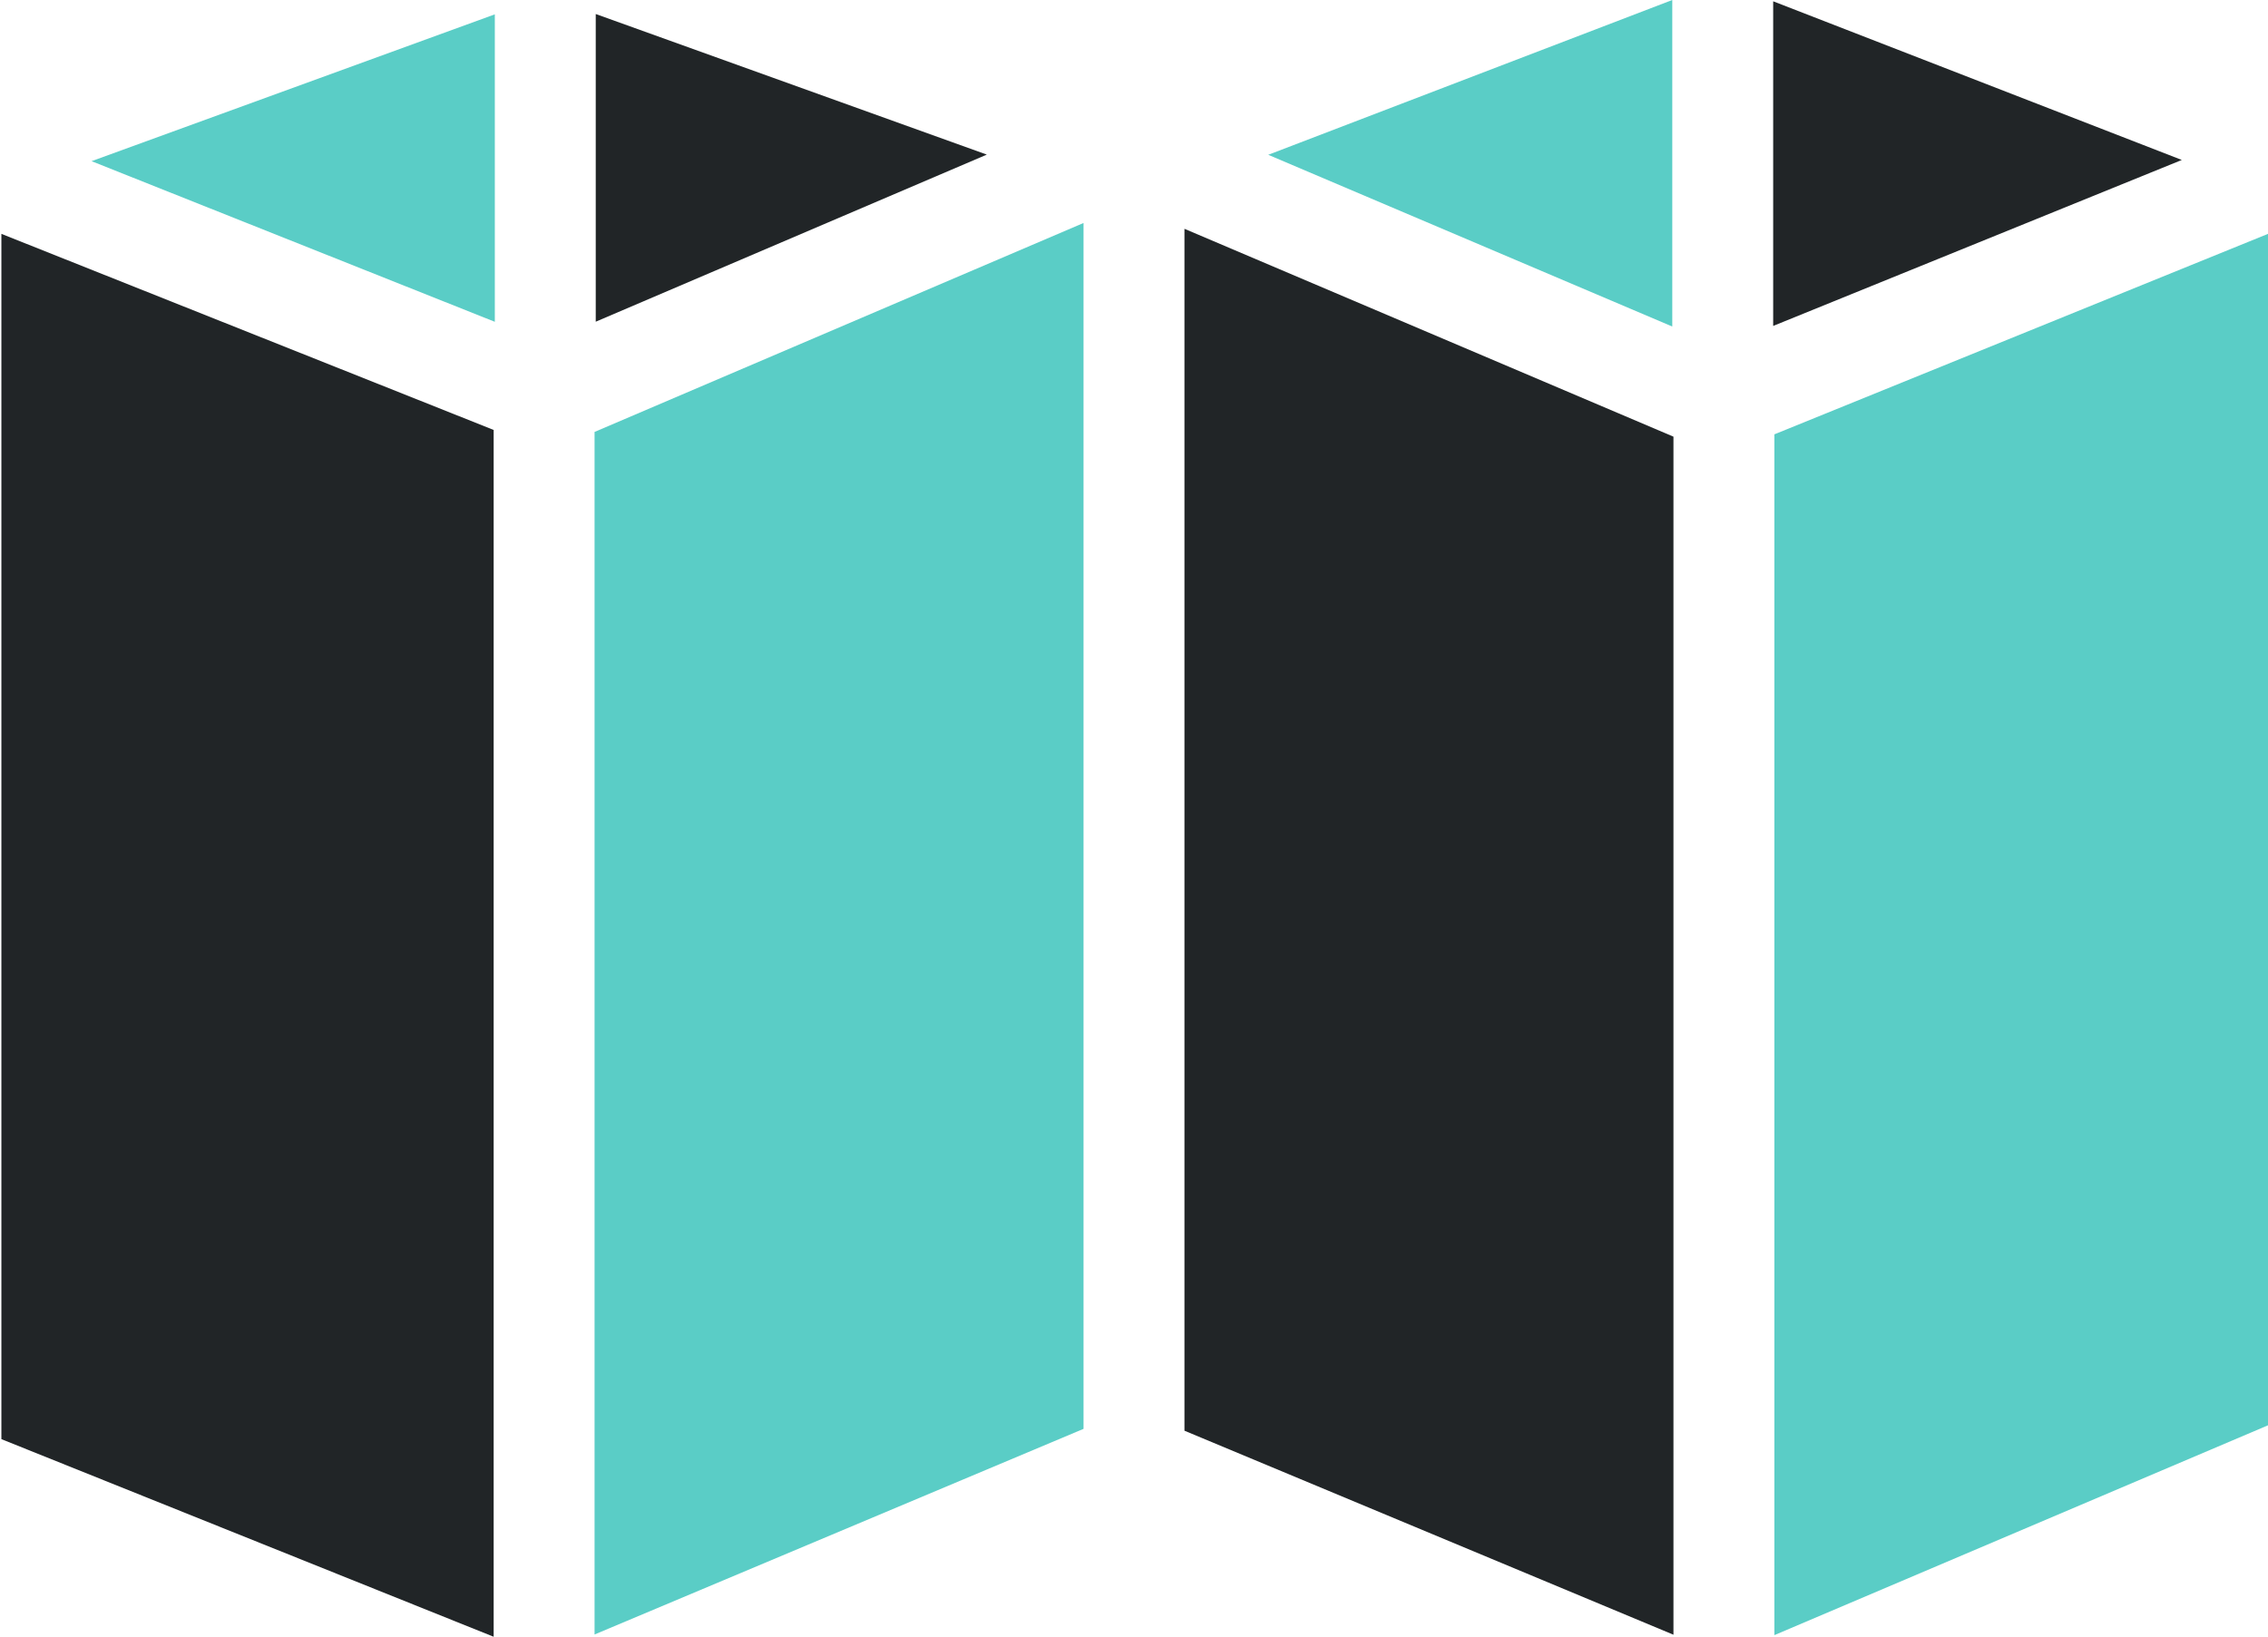
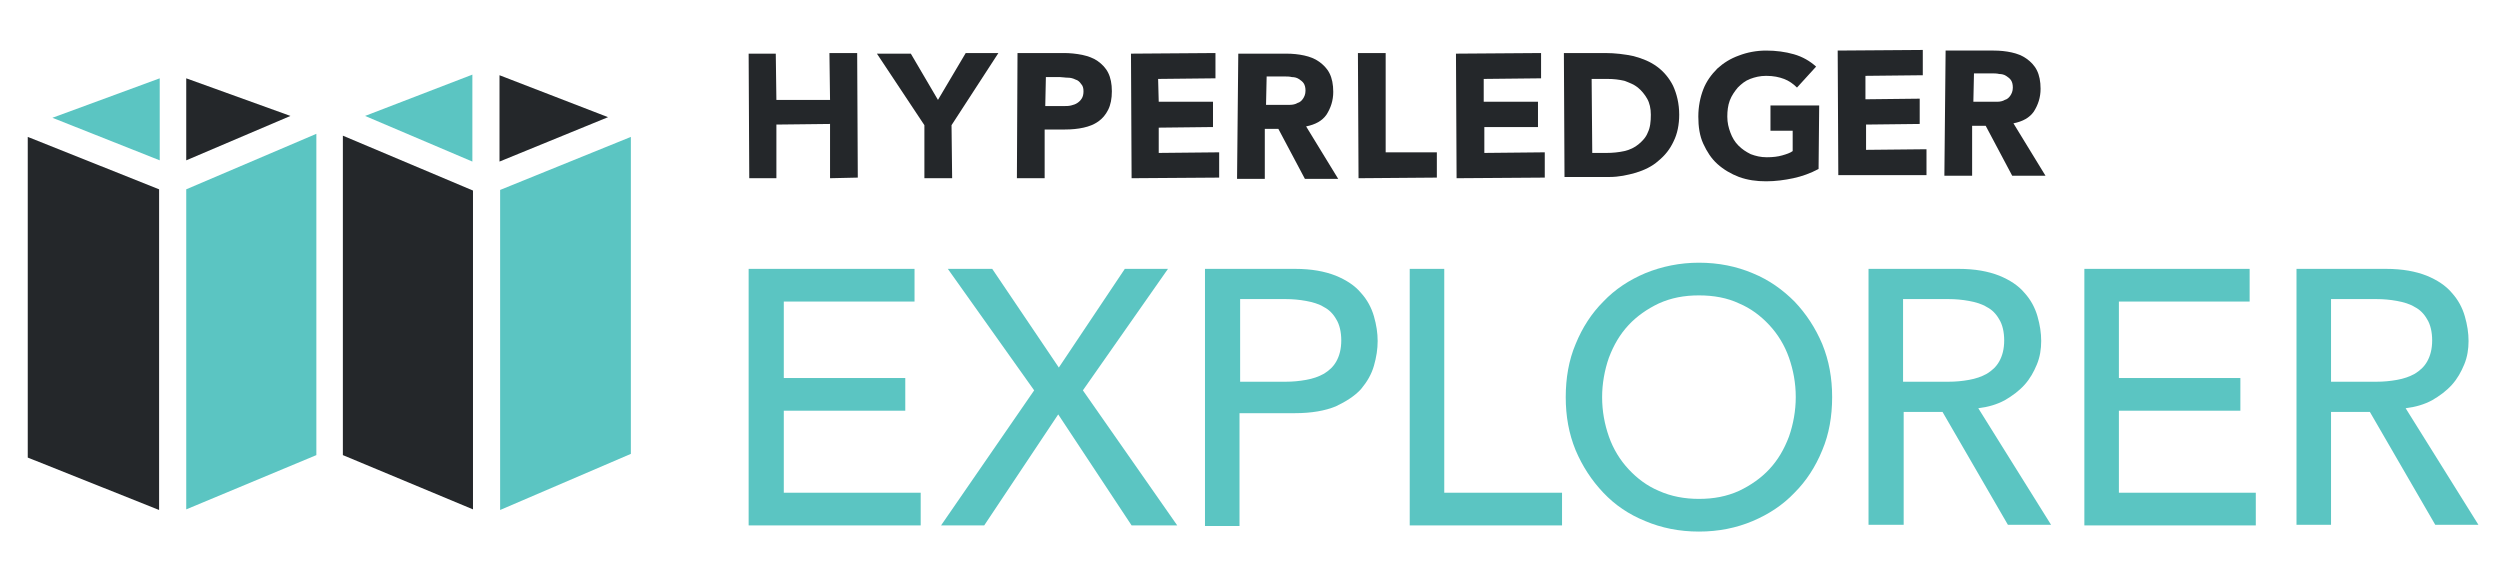
- <svg xmlns="http://www.w3.org/2000/svg" viewBox="0 4.928 97.844 70.633">
-   <defs>
-     <clipPath id="clippath15">
-       <path d="M 0.06 78.057 L 397.333 78.057 L 397.333 0.06 L 0.06 0.06 Z" style="fill: none; clip-rule: nonzero;" />
-     </clipPath>
-   </defs>
+ <svg xmlns="http://www.w3.org/2000/svg" version="1.1" id="Layer_1" x="0px" y="0px" viewBox="0 0 405.4 91" style="enable-background:new 0 0 405.4 91;" xml:space="preserve">
+   <style type="text/css">
+ 	.st0{fill:#24272A;}
+ 	.st1{fill:#5BC5C2;}
+ </style>
  <g>
+     <polygon class="st0" points="121.4,8.7 125.8,8.7 125.9,16.2 134.6,16.2 134.5,8.6 139,8.6 139.1,28.8 134.6,28.9 134.6,20.1    125.9,20.2 125.9,28.9 121.5,28.9  " />
+     <polygon class="st0" points="149.9,20.3 142.2,8.7 147.7,8.7 152.1,16.2 156.6,8.6 161.9,8.6 154.3,20.3 154.4,28.9 149.9,28.9     " />
+     <path class="st0" d="M165,8.6l7.5,0c1,0,2,0.1,3,0.3c0.9,0.2,1.8,0.5,2.5,1c0.7,0.5,1.3,1.1,1.7,1.9c0.4,0.8,0.6,1.8,0.6,3   c0,1.2-0.2,2.2-0.6,3c-0.4,0.8-0.9,1.4-1.6,1.9c-0.7,0.5-1.5,0.8-2.4,1c-0.9,0.2-1.9,0.3-3,0.3l-3.3,0l0,7.9l-4.5,0L165,8.6z    M169.5,17.2l3,0c0.4,0,0.8,0,1.2-0.1c0.4-0.1,0.7-0.2,1-0.4c0.3-0.2,0.5-0.4,0.7-0.7c0.2-0.3,0.3-0.7,0.3-1.2   c0-0.5-0.1-0.9-0.4-1.2c-0.2-0.3-0.5-0.6-0.9-0.7c-0.4-0.2-0.8-0.3-1.2-0.3c-0.5,0-0.9-0.1-1.3-0.1l-2.3,0L169.5,17.2z" />
+     <polygon class="st0" points="183.4,8.7 197.1,8.6 197.1,12.7 187.8,12.8 187.9,16.5 196.7,16.5 196.7,20.6 187.9,20.7 187.9,24.8    197.7,24.7 197.7,28.8 183.5,28.9  " />
+     <path class="st0" d="M200.8,8.7l7.8,0c1,0,2,0.1,2.9,0.3c0.9,0.2,1.7,0.5,2.4,1c0.7,0.5,1.3,1.1,1.7,1.9c0.4,0.8,0.6,1.8,0.6,3   c0,1.4-0.4,2.6-1.1,3.7c-0.7,1-1.8,1.6-3.3,1.9l5.2,8.5l-5.4,0l-4.3-8.1l-2.2,0l0,8.1l-4.5,0L200.8,8.7z M205.3,17l2.6,0   c0.4,0,0.8,0,1.3,0c0.4,0,0.9-0.1,1.2-0.3c0.4-0.1,0.7-0.4,0.9-0.7c0.2-0.3,0.4-0.7,0.4-1.3c0-0.5-0.1-0.9-0.3-1.2   c-0.2-0.3-0.5-0.5-0.8-0.7c-0.3-0.2-0.7-0.3-1.1-0.3c-0.4-0.1-0.8-0.1-1.2-0.1l-2.9,0L205.3,17z" />
+     <polygon class="st0" points="220.2,8.6 224.7,8.6 224.7,24.7 233,24.7 233,28.8 220.3,28.9  " />
+     <polygon class="st0" points="236.1,8.7 249.9,8.6 249.9,12.7 240.6,12.8 240.6,16.5 249.4,16.5 249.4,20.6 240.7,20.6 240.7,24.8    250.5,24.7 250.5,28.8 236.2,28.9  " />
+     <path class="st0" d="M253.6,8.6l6.7,0c1.6,0,3.2,0.2,4.6,0.5c1.5,0.4,2.7,0.9,3.8,1.7c1.1,0.8,2,1.9,2.6,3.1c0.6,1.3,1,2.9,1,4.7   c0,1.6-0.3,3.1-0.9,4.3c-0.6,1.3-1.4,2.3-2.5,3.2c-1,0.9-2.3,1.5-3.6,1.9c-1.4,0.4-2.8,0.7-4.3,0.7l-7.3,0L253.6,8.6z M258.2,24.8   l2.3,0c1,0,2-0.1,2.9-0.3c0.9-0.2,1.7-0.6,2.3-1.1c0.6-0.5,1.2-1.1,1.5-1.9c0.4-0.8,0.5-1.8,0.5-2.9c0-1-0.2-1.9-0.6-2.6   c-0.4-0.7-0.9-1.3-1.5-1.8c-0.6-0.5-1.4-0.8-2.2-1.1c-0.9-0.2-1.7-0.3-2.7-0.3l-2.6,0L258.2,24.8z" />
+     <path class="st0" d="M294.9,27.4c-1.3,0.7-2.7,1.2-4.1,1.5c-1.4,0.3-2.9,0.5-4.4,0.5c-1.6,0-3-0.2-4.4-0.7   c-1.3-0.5-2.5-1.2-3.5-2.1c-1-0.9-1.7-2-2.3-3.3c-0.6-1.3-0.8-2.8-0.8-4.4c0-1.6,0.3-3.1,0.8-4.4c0.5-1.3,1.3-2.4,2.3-3.4   c1-0.9,2.1-1.6,3.5-2.1c1.3-0.5,2.8-0.8,4.4-0.8c1.6,0,3.1,0.2,4.5,0.6c1.4,0.4,2.6,1.1,3.6,2l-3.1,3.4c-0.6-0.6-1.3-1.1-2.1-1.4   c-0.8-0.3-1.7-0.5-2.9-0.5c-1,0-1.8,0.2-2.6,0.5c-0.8,0.3-1.4,0.8-2,1.4c-0.5,0.6-1,1.3-1.3,2.1c-0.3,0.8-0.4,1.7-0.4,2.6   c0,1,0.2,1.8,0.5,2.6c0.3,0.8,0.7,1.5,1.3,2.1c0.6,0.6,1.2,1,2,1.4c0.8,0.3,1.6,0.5,2.6,0.5c1,0,1.8-0.1,2.5-0.3   c0.7-0.2,1.3-0.4,1.7-0.7l0-3.3l-3.6,0l0-4.1l7.9,0L294.9,27.4z" />
+     <polygon class="st0" points="298,8.2 311.8,8.1 311.8,12.2 302.5,12.3 302.5,16.1 311.3,16 311.3,20.1 302.6,20.2 302.6,24.3    312.4,24.2 312.4,28.4 298.1,28.4  " />
+     <path class="st0" d="M315.5,8.2l7.8,0c1,0,2,0.1,2.9,0.3c0.9,0.2,1.7,0.5,2.4,1c0.7,0.5,1.3,1.1,1.7,1.9c0.4,0.8,0.6,1.8,0.6,3   c0,1.4-0.4,2.6-1.1,3.7c-0.7,1-1.8,1.6-3.3,1.9l5.2,8.5l-5.4,0l-4.3-8.1l-2.2,0l0,8.1l-4.5,0L315.5,8.2z M320,16.5l2.6,0   c0.4,0,0.8,0,1.3,0c0.4,0,0.9-0.1,1.2-0.3c0.4-0.1,0.7-0.4,0.9-0.7c0.2-0.3,0.4-0.7,0.4-1.3c0-0.5-0.1-0.9-0.3-1.2   c-0.2-0.3-0.5-0.5-0.8-0.7c-0.3-0.2-0.7-0.3-1.1-0.3c-0.4-0.1-0.8-0.1-1.2-0.1l-2.9,0L320,16.5z" />
    <g>
      <g>
-         <path d="M 76.497 4.984 L 76.497 18.993 L 94.126 11.831 L 76.497 4.984" style="fill: rgb(33, 37, 39); fill-opacity: 1; clip-path: url(#clippath15);" />
-         <path d="M 0 67.009 L 21.297 75.561 L 21.297 23.482 L 0 14.996 L 0 67.009" style="fill: rgb(33, 37, 39); fill-opacity: 1; clip-path: url(#clippath15);" />
-         <path d="M 72.144 4.928 L 54.713 11.608 L 72.144 19.019 L 72.144 4.928" style="fill: rgb(90, 205, 198); fill-opacity: 1;" />
-         <path d="M 3.95 11.883 L 21.347 18.815 L 21.347 5.547 L 3.95 11.883" style="fill: rgb(90, 205, 198); fill-opacity: 1;" />
-         <path d="M 25.701 5.533 L 25.701 18.811 L 42.572 11.6 L 25.701 5.533" style="fill: rgb(33, 37, 39); fill-opacity: 1;" />
-         <path d="M 25.65 75.463 L 46.745 66.589 L 46.745 14.551 L 25.65 23.568 L 25.65 75.463" style="fill: rgb(90, 205, 198); fill-opacity: 1;" />
-         <path d="M 76.548 75.491 L 97.844 66.436 L 97.844 15.02 L 76.548 23.672 L 76.548 75.491" style="fill: rgb(90, 205, 198); fill-opacity: 1;" />
-         <path d="M 51.099 66.669 L 72.195 75.473 L 72.195 23.772 L 51.099 14.802 L 51.099 66.669" style="fill: rgb(33, 37, 39); fill-opacity: 1;" />
+         <path class="st1" d="M121.5,43.6h26.8v5.3h-21.2v12.4h19.7v5.3h-19.7v13.3h22.2v5.3h-27.9V43.6z" />
+         <path class="st1" d="M167.7,63.3l-14-19.7h7.2l10.8,16l10.7-16h7l-13.8,19.7l15.3,21.9h-7.4l-11.9-18l-12,18h-7L167.7,63.3z" />
+         <path class="st1" d="M195.4,43.6H210c2.7,0,4.8,0.4,6.6,1.1c1.7,0.7,3.1,1.6,4.1,2.8c1,1.1,1.7,2.4,2.1,3.8     c0.4,1.4,0.6,2.7,0.6,4s-0.2,2.6-0.6,4c-0.4,1.4-1.1,2.6-2.1,3.8c-1,1.1-2.4,2-4.1,2.8c-1.7,0.7-3.9,1.1-6.6,1.1h-9v18.3h-5.6     V43.6z M201.1,61.9h7.4c1.1,0,2.2-0.1,3.3-0.3c1.1-0.2,2-0.5,2.9-1c0.8-0.5,1.5-1.1,2-2c0.5-0.9,0.8-2,0.8-3.4     c0-1.4-0.3-2.6-0.8-3.4c-0.5-0.9-1.2-1.6-2-2c-0.8-0.5-1.8-0.8-2.9-1c-1.1-0.2-2.2-0.3-3.3-0.3h-7.4V61.9z" />
+         <path class="st1" d="M228.6,43.6h5.6v36.3h19.1v5.3h-24.7V43.6z" />
+         <path class="st1" d="M275.5,86.2c-3.2,0-6.1-0.6-8.7-1.7c-2.7-1.1-4.9-2.6-6.8-4.6c-1.9-2-3.4-4.3-4.5-6.9     c-1.1-2.7-1.6-5.5-1.6-8.6c0-3.1,0.5-6,1.6-8.6c1.1-2.7,2.6-5,4.5-6.9c1.9-2,4.2-3.5,6.8-4.6c2.7-1.1,5.6-1.7,8.7-1.7     c3.2,0,6.1,0.6,8.7,1.7c2.7,1.1,4.9,2.7,6.8,4.6c1.9,2,3.4,4.3,4.5,6.9c1.1,2.7,1.6,5.5,1.6,8.6c0,3.1-0.5,6-1.6,8.6     c-1.1,2.7-2.6,5-4.5,6.9c-1.9,2-4.2,3.5-6.8,4.6C281.6,85.6,278.7,86.2,275.5,86.2z M275.5,80.9c2.4,0,4.5-0.4,6.5-1.3     c1.9-0.9,3.6-2.1,4.9-3.5c1.4-1.5,2.4-3.2,3.2-5.3c0.7-2,1.1-4.2,1.1-6.4c0-2.3-0.4-4.4-1.1-6.4c-0.7-2-1.8-3.8-3.2-5.3     c-1.4-1.5-3-2.7-4.9-3.5c-1.9-0.9-4.1-1.3-6.5-1.3s-4.5,0.4-6.5,1.3c-1.9,0.9-3.6,2.1-4.9,3.5c-1.4,1.5-2.4,3.2-3.2,5.3     c-0.7,2-1.1,4.2-1.1,6.4c0,2.3,0.4,4.4,1.1,6.4c0.7,2,1.8,3.8,3.2,5.3c1.4,1.5,3,2.7,4.9,3.5C271,80.5,273.2,80.9,275.5,80.9z" />
+         <path class="st1" d="M303,43.6h14.6c2.7,0,4.8,0.4,6.6,1.1c1.7,0.7,3.1,1.6,4.1,2.8c1,1.1,1.7,2.4,2.1,3.8c0.4,1.4,0.6,2.7,0.6,4     c0,1.3-0.2,2.6-0.7,3.8s-1.1,2.3-2,3.3c-0.9,1-2,1.8-3.2,2.5c-1.3,0.7-2.7,1.1-4.3,1.3l11.8,18.9h-7l-10.6-18.3h-6.3v18.3H303     V43.6z M308.6,61.9h7.4c1.1,0,2.2-0.1,3.3-0.3c1.1-0.2,2-0.5,2.9-1c0.8-0.5,1.5-1.1,2-2c0.5-0.9,0.8-2,0.8-3.4     c0-1.4-0.3-2.6-0.8-3.4c-0.5-0.9-1.2-1.6-2-2c-0.8-0.5-1.8-0.8-2.9-1c-1.1-0.2-2.2-0.3-3.3-0.3h-7.4V61.9z" />
+         <path class="st1" d="M338,43.6h26.8v5.3h-21.2v12.4h19.7v5.3h-19.7v13.3h22.2v5.3H338V43.6z" />
+         <path class="st1" d="M372.3,43.6h14.6c2.7,0,4.8,0.4,6.6,1.1c1.7,0.7,3.1,1.6,4.1,2.8c1,1.1,1.7,2.4,2.1,3.8     c0.4,1.4,0.6,2.7,0.6,4c0,1.3-0.2,2.6-0.7,3.8s-1.1,2.3-2,3.3c-0.9,1-2,1.8-3.2,2.5c-1.3,0.7-2.7,1.1-4.3,1.3l11.8,18.9h-7     l-10.6-18.3H378v18.3h-5.6V43.6z M378,61.9h7.4c1.1,0,2.2-0.1,3.3-0.3c1.1-0.2,2-0.5,2.9-1c0.8-0.5,1.5-1.1,2-2     c0.5-0.9,0.8-2,0.8-3.4c0-1.4-0.3-2.6-0.8-3.4c-0.5-0.9-1.2-1.6-2-2c-0.8-0.5-1.8-0.8-2.9-1c-1.1-0.2-2.2-0.3-3.3-0.3H378V61.9z" />
      </g>
    </g>
+     <polygon class="st0" points="81,12.2 81,26.2 98.6,19  " />
+     <polygon class="st0" points="4.5,74.2 25.8,82.7 25.8,30.7 4.5,22.2  " />
+     <polygon class="st1" points="76.6,12.1 59.2,18.8 76.6,26.2  " />
+     <polygon class="st1" points="8.5,19.1 25.9,26 25.9,12.7  " />
+     <polygon class="st0" points="30.2,12.7 30.2,26 47.1,18.8  " />
+     <polygon class="st1" points="30.2,82.6 51.3,73.8 51.3,21.7 30.2,30.7  " />
+     <polygon class="st1" points="81.1,82.7 102.3,73.6 102.3,22.2 81.1,30.8  " />
+     <polygon class="st0" points="55.6,73.8 76.7,82.6 76.7,30.9 55.6,22  " />
  </g>
</svg>
